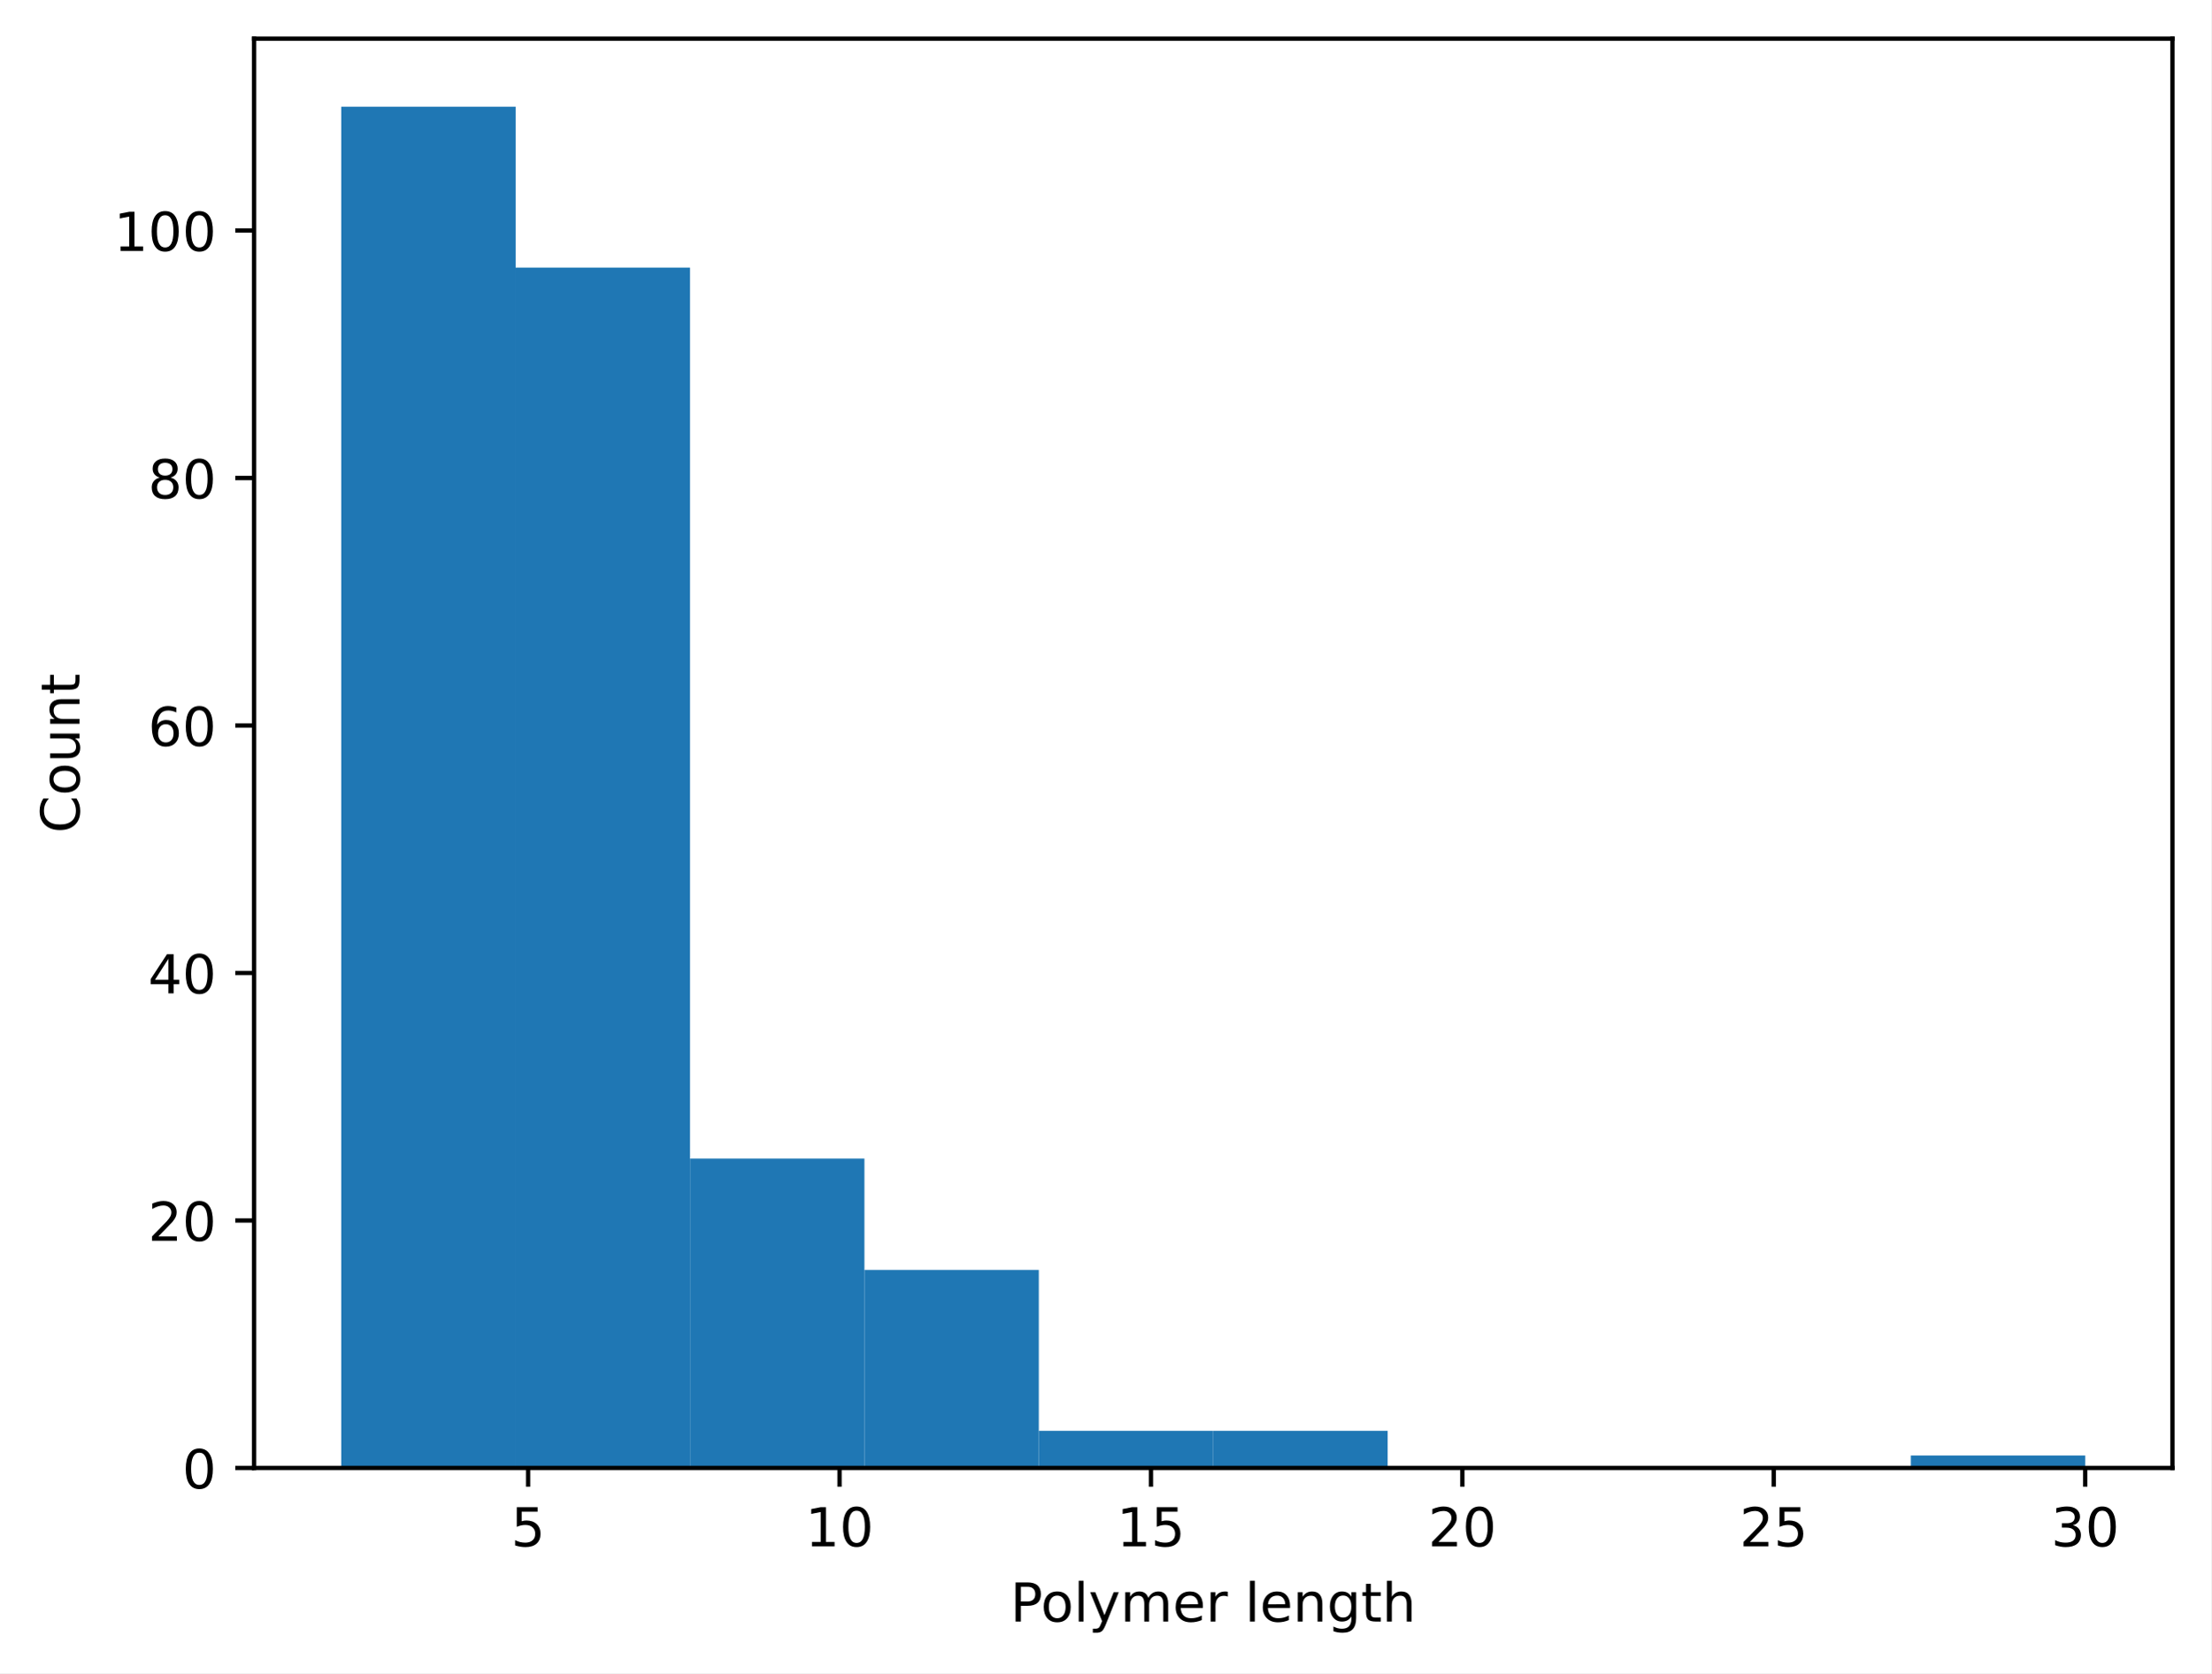
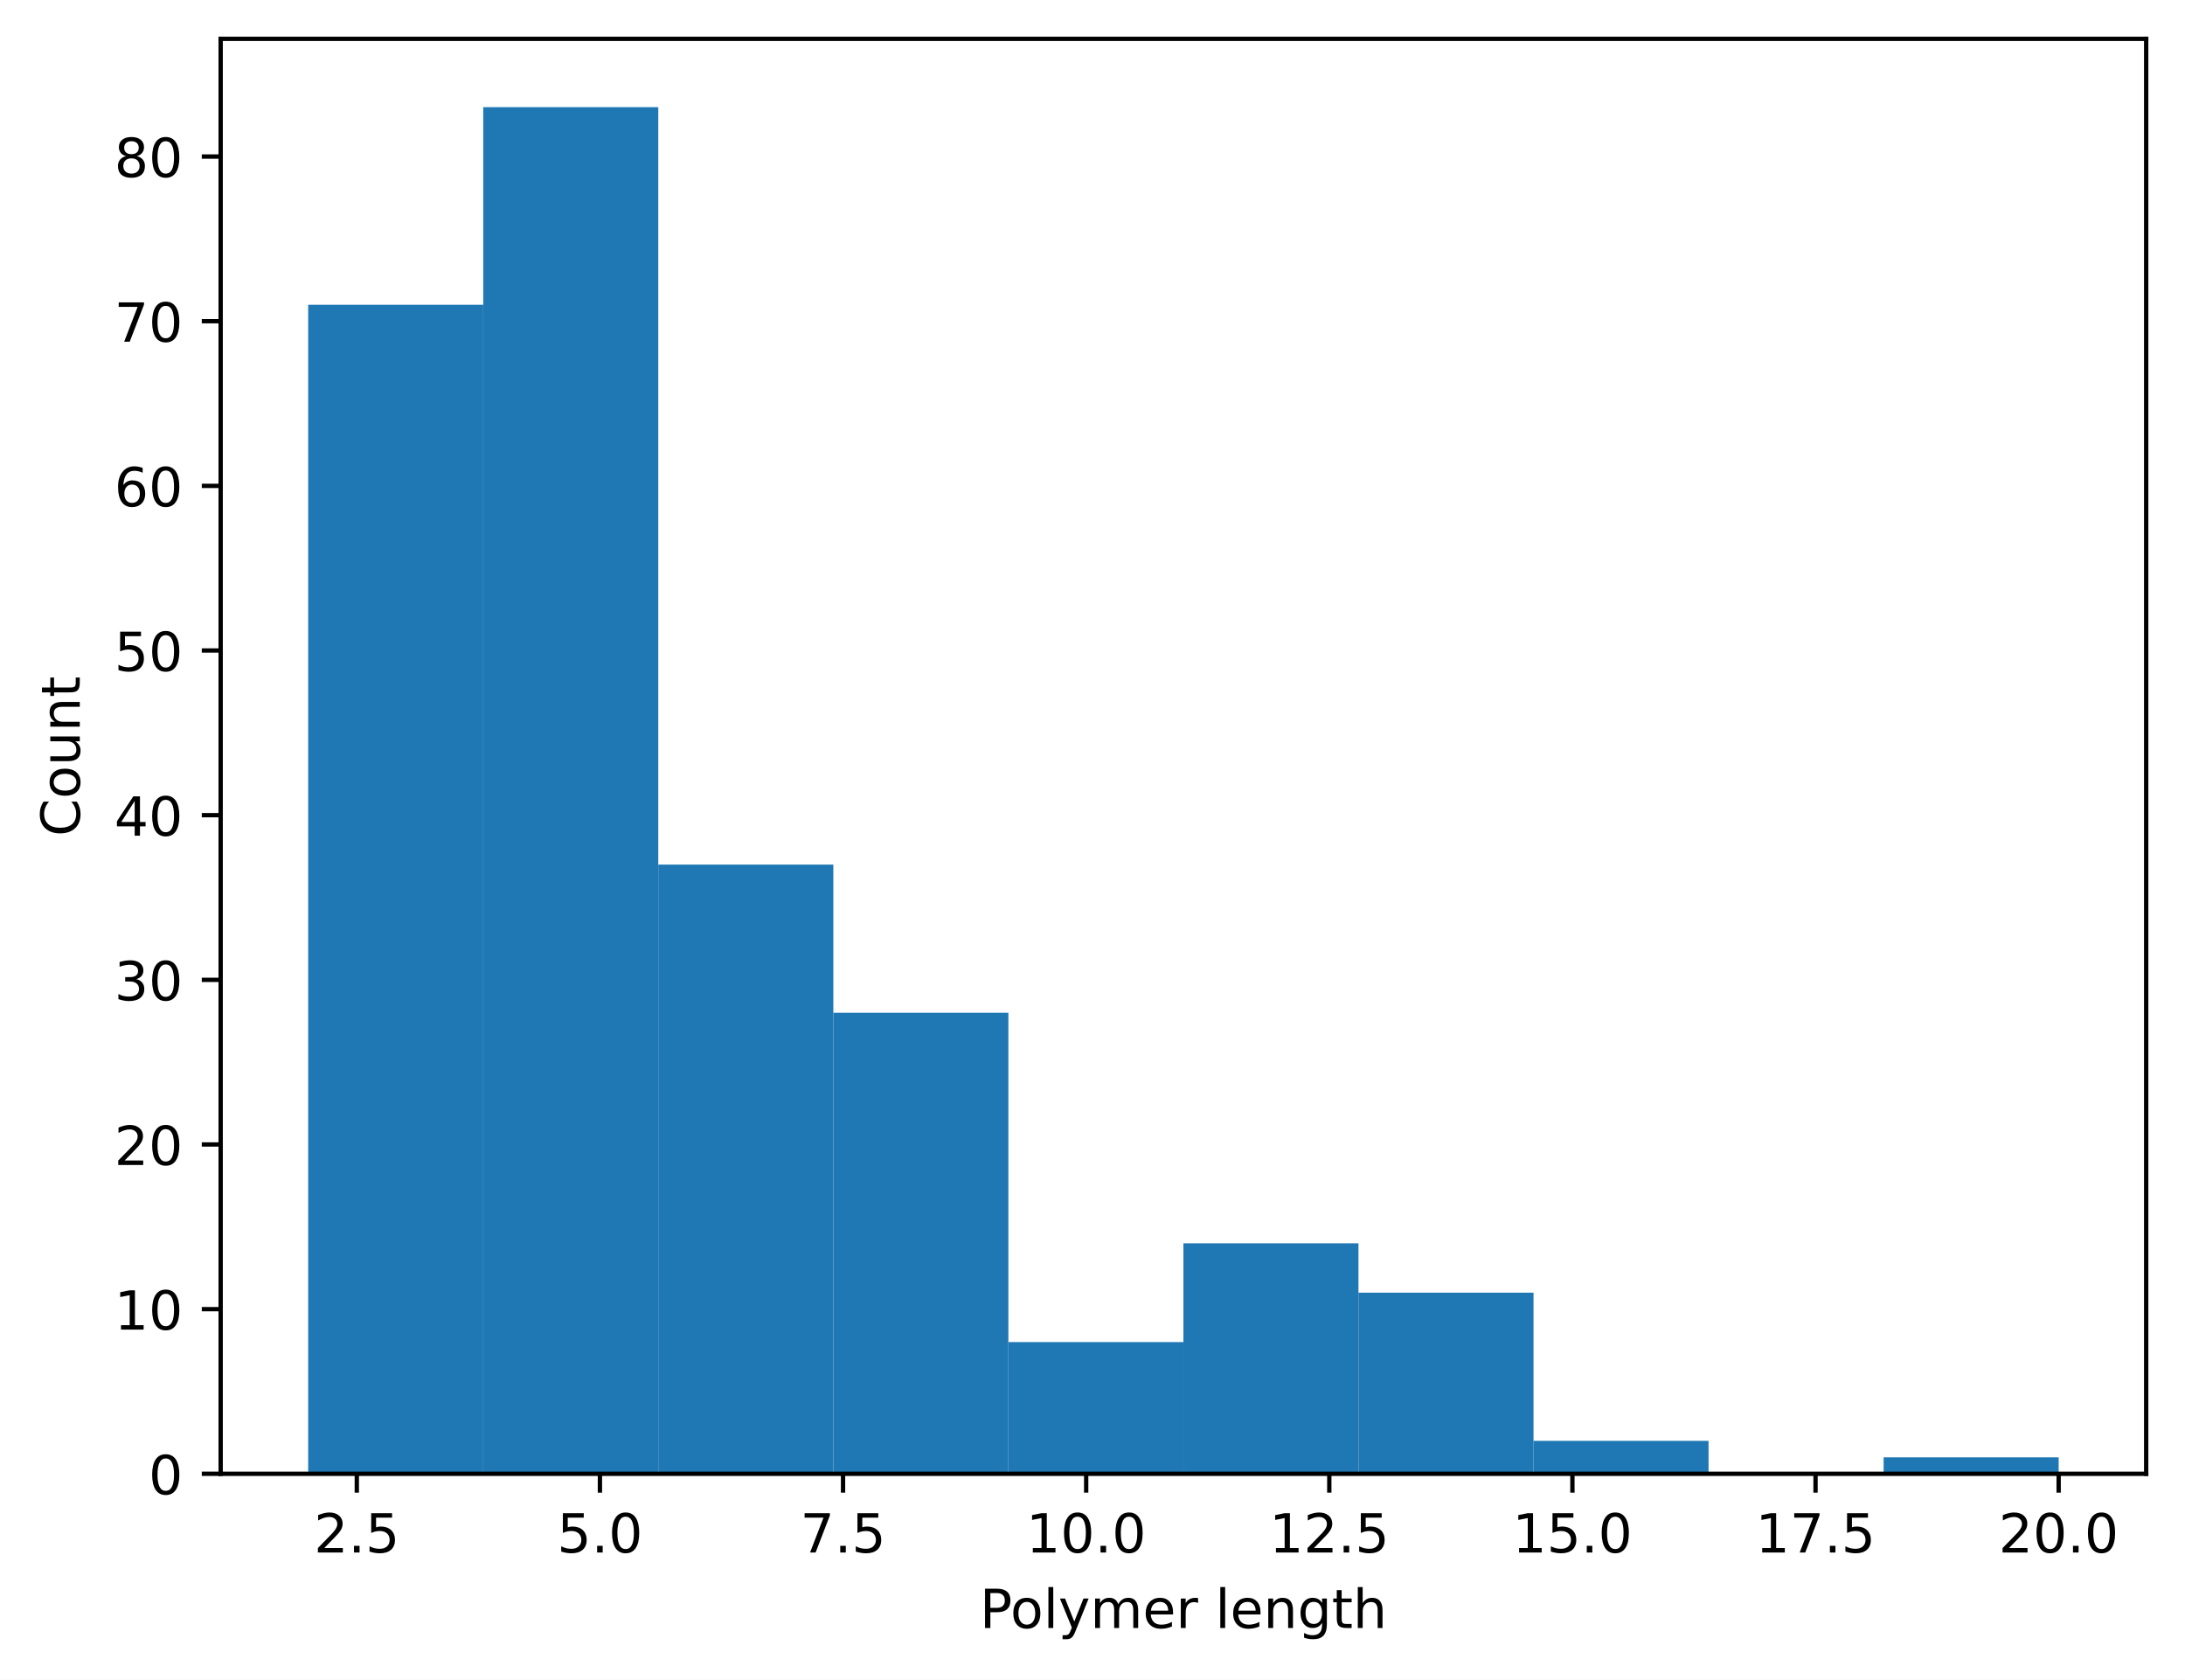
- <svg xmlns="http://www.w3.org/2000/svg" xmlns:xlink="http://www.w3.org/1999/xlink" width="411.608pt" height="311.513pt" viewBox="0 0 411.608 311.513" version="1.1">
+ <svg xmlns="http://www.w3.org/2000/svg" xmlns:xlink="http://www.w3.org/1999/xlink" width="405.245pt" height="311.513pt" viewBox="0 0 405.245 311.513" version="1.1">
  <defs>
    <style type="text/css">*{stroke-linejoin: round; stroke-linecap: butt}</style>
  </defs>
  <g id="figure_1">
    <g id="patch_1">
-       <path d="M 0 311.513  L 411.608 311.513  L 411.608 0  L 0 0  z " style="fill: #ffffff" />
+       <path d="M 0 311.513  L 405.245 311.513  L 405.245 0  L 0 0  z " style="fill: #ffffff" />
    </g>
    <g id="axes_1">
      <g id="patch_2">
-         <path d="M 47.288 273.312  L 404.408 273.312  L 404.408 7.2  L 47.288 7.2  z " style="fill: #ffffff" />
+         <path d="M 40.925 273.312  L 398.045 273.312  L 398.045 7.2  L 40.925 7.2  z " style="fill: #ffffff" />
      </g>
      <g id="patch_3">
-         <path d="M 63.52 273.312  L 95.986 273.312  L 95.986 19.872  L 63.52 19.872  z " clip-path="url(#pb57126f9dd)" style="fill: #1f77b4" />
+         <path d="M 57.158 273.312  L 89.623 273.312  L 89.623 56.514  L 57.158 56.514  z " clip-path="url(#pb48158d7d0)" style="fill: #1f77b4" />
      </g>
      <g id="patch_4">
-         <path d="M 95.986 273.312  L 128.451 273.312  L 128.451 49.824  L 95.986 49.824  z " clip-path="url(#pb57126f9dd)" style="fill: #1f77b4" />
+         <path d="M 89.623 273.312  L 122.089 273.312  L 122.089 19.872  L 89.623 19.872  z " clip-path="url(#pb48158d7d0)" style="fill: #1f77b4" />
      </g>
      <g id="patch_5">
-         <path d="M 128.451 273.312  L 160.917 273.312  L 160.917 215.712  L 128.451 215.712  z " clip-path="url(#pb57126f9dd)" style="fill: #1f77b4" />
+         <path d="M 122.089 273.312  L 154.554 273.312  L 154.554 160.333  L 122.089 160.333  z " clip-path="url(#pb48158d7d0)" style="fill: #1f77b4" />
      </g>
      <g id="patch_6">
-         <path d="M 160.917 273.312  L 193.382 273.312  L 193.382 236.448  L 160.917 236.448  z " clip-path="url(#pb57126f9dd)" style="fill: #1f77b4" />
+         <path d="M 154.554 273.312  L 187.02 273.312  L 187.02 187.814  L 154.554 187.814  z " clip-path="url(#pb48158d7d0)" style="fill: #1f77b4" />
      </g>
      <g id="patch_7">
-         <path d="M 193.382 273.312  L 225.847 273.312  L 225.847 266.4  L 193.382 266.4  z " clip-path="url(#pb57126f9dd)" style="fill: #1f77b4" />
+         <path d="M 187.02 273.312  L 219.485 273.312  L 219.485 248.884  L 187.02 248.884  z " clip-path="url(#pb48158d7d0)" style="fill: #1f77b4" />
      </g>
      <g id="patch_8">
-         <path d="M 225.847 273.312  L 258.313 273.312  L 258.313 266.4  L 225.847 266.4  z " clip-path="url(#pb57126f9dd)" style="fill: #1f77b4" />
+         <path d="M 219.485 273.312  L 251.95 273.312  L 251.95 230.563  L 219.485 230.563  z " clip-path="url(#pb48158d7d0)" style="fill: #1f77b4" />
      </g>
      <g id="patch_9">
-         <path d="M 258.313 273.312  L 290.778 273.312  L 290.778 273.312  L 258.313 273.312  z " clip-path="url(#pb57126f9dd)" style="fill: #1f77b4" />
+         <path d="M 251.95 273.312  L 284.416 273.312  L 284.416 239.724  L 251.95 239.724  z " clip-path="url(#pb48158d7d0)" style="fill: #1f77b4" />
      </g>
      <g id="patch_10">
-         <path d="M 290.778 273.312  L 323.244 273.312  L 323.244 273.312  L 290.778 273.312  z " clip-path="url(#pb57126f9dd)" style="fill: #1f77b4" />
+         <path d="M 284.416 273.312  L 316.881 273.312  L 316.881 267.205  L 284.416 267.205  z " clip-path="url(#pb48158d7d0)" style="fill: #1f77b4" />
      </g>
      <g id="patch_11">
-         <path d="M 323.244 273.312  L 355.709 273.312  L 355.709 273.312  L 323.244 273.312  z " clip-path="url(#pb57126f9dd)" style="fill: #1f77b4" />
+         <path d="M 316.881 273.312  L 349.347 273.312  L 349.347 273.312  L 316.881 273.312  z " clip-path="url(#pb48158d7d0)" style="fill: #1f77b4" />
      </g>
      <g id="patch_12">
-         <path d="M 355.709 273.312  L 388.175 273.312  L 388.175 271.008  L 355.709 271.008  z " clip-path="url(#pb57126f9dd)" style="fill: #1f77b4" />
+         <path d="M 349.347 273.312  L 381.812 273.312  L 381.812 270.259  L 349.347 270.259  z " clip-path="url(#pb48158d7d0)" style="fill: #1f77b4" />
      </g>
      <g id="matplotlib.axis_1">
        <g id="xtick_1">
          <g id="line2d_1">
            <defs>
-               <path id="m54335a6296" d="M 0 0  L 0 3.5  " style="stroke: #000000; stroke-width: 0.8" />
+               <path id="m8797ecd7d1" d="M 0 0  L 0 3.5  " style="stroke: #000000; stroke-width: 0.8" />
            </defs>
            <g>
-               <use xlink:href="#m54335a6296" x="98.305" y="273.312" style="stroke: #000000; stroke-width: 0.8" />
+               <use xlink:href="#m8797ecd7d1" x="66.176" y="273.312" style="stroke: #000000; stroke-width: 0.8" />
            </g>
          </g>
          <g id="text_1">
-             <g transform="translate(95.12339 287.9097) scale(0.1 -0.1)">
-               <defs>
+             <g transform="translate(58.22435 287.9097) scale(0.1 -0.1)">
+               <defs>
+                 <path id="DejaVuSans-15" d="M 1228 531  L 3431 531  L 3431 0  L 469 0  L 469 531  Q 828 903 1448 1529  Q 2069 2156 2228 2338  Q 2531 2678 2651 2914  Q 2772 3150 2772 3378  Q 2772 3750 2511 3984  Q 2250 4219 1831 4219  Q 1534 4219 1204 4116  Q 875 4013 500 3803  L 500 4441  Q 881 4594 1212 4672  Q 1544 4750 1819 4750  Q 2544 4750 2975 4387  Q 3406 4025 3406 3419  Q 3406 3131 3298 2873  Q 3191 2616 2906 2266  Q 2828 2175 2409 1742  Q 1991 1309 1228 531  z " transform="scale(0.015625)" />
+                 <path id="DejaVuSans-11" d="M 684 794  L 1344 794  L 1344 0  L 684 0  L 684 794  z " transform="scale(0.015625)" />
                <path id="DejaVuSans-18" d="M 691 4666  L 3169 4666  L 3169 4134  L 1269 4134  L 1269 2991  Q 1406 3038 1543 3061  Q 1681 3084 1819 3084  Q 2600 3084 3056 2656  Q 3513 2228 3513 1497  Q 3513 744 3044 326  Q 2575 -91 1722 -91  Q 1428 -91 1123 -41  Q 819 9 494 109  L 494 744  Q 775 591 1075 516  Q 1375 441 1709 441  Q 2250 441 2565 725  Q 2881 1009 2881 1497  Q 2881 1984 2565 2268  Q 2250 2553 1709 2553  Q 1456 2553 1204 2497  Q 953 2441 691 2322  L 691 4666  z " transform="scale(0.015625)" />
              </defs>
-               <use xlink:href="#DejaVuSans-18" />
+               <use xlink:href="#DejaVuSans-15" />
+               <use xlink:href="#DejaVuSans-11" transform="translate(63.625 0)" />
+               <use xlink:href="#DejaVuSans-18" transform="translate(95.40625 0)" />
            </g>
          </g>
        </g>
        <g id="xtick_2">
          <g id="line2d_2">
            <g>
-               <use xlink:href="#m54335a6296" x="156.279" y="273.312" style="stroke: #000000; stroke-width: 0.8" />
+               <use xlink:href="#m8797ecd7d1" x="111.267" y="273.312" style="stroke: #000000; stroke-width: 0.8" />
            </g>
          </g>
          <g id="text_2">
-             <g transform="translate(149.9162 287.9097) scale(0.1 -0.1)">
-               <defs>
-                 <path id="DejaVuSans-14" d="M 794 531  L 1825 531  L 1825 4091  L 703 3866  L 703 4441  L 1819 4666  L 2450 4666  L 2450 531  L 3481 531  L 3481 0  L 794 0  L 794 531  z " transform="scale(0.015625)" />
+             <g transform="translate(103.3153 287.9097) scale(0.1 -0.1)">
+               <defs>
                <path id="DejaVuSans-13" d="M 2034 4250  Q 1547 4250 1301 3770  Q 1056 3291 1056 2328  Q 1056 1369 1301 889  Q 1547 409 2034 409  Q 2525 409 2770 889  Q 3016 1369 3016 2328  Q 3016 3291 2770 3770  Q 2525 4250 2034 4250  z M 2034 4750  Q 2819 4750 3233 4129  Q 3647 3509 3647 2328  Q 3647 1150 3233 529  Q 2819 -91 2034 -91  Q 1250 -91 836 529  Q 422 1150 422 2328  Q 422 3509 836 4129  Q 1250 4750 2034 4750  z " transform="scale(0.015625)" />
              </defs>
-               <use xlink:href="#DejaVuSans-14" />
-               <use xlink:href="#DejaVuSans-13" transform="translate(63.625 0)" />
+               <use xlink:href="#DejaVuSans-18" />
+               <use xlink:href="#DejaVuSans-11" transform="translate(63.625 0)" />
+               <use xlink:href="#DejaVuSans-13" transform="translate(95.40625 0)" />
            </g>
          </g>
        </g>
        <g id="xtick_3">
          <g id="line2d_3">
            <g>
-               <use xlink:href="#m54335a6296" x="214.253" y="273.312" style="stroke: #000000; stroke-width: 0.8" />
+               <use xlink:href="#m8797ecd7d1" x="156.358" y="273.312" style="stroke: #000000; stroke-width: 0.8" />
            </g>
          </g>
          <g id="text_3">
-             <g transform="translate(207.8902 287.9097) scale(0.1 -0.1)">
-               <use xlink:href="#DejaVuSans-14" />
-               <use xlink:href="#DejaVuSans-18" transform="translate(63.625 0)" />
+             <g transform="translate(148.4062 287.9097) scale(0.1 -0.1)">
+               <defs>
+                 <path id="DejaVuSans-1a" d="M 525 4666  L 3525 4666  L 3525 4397  L 1831 0  L 1172 0  L 2766 4134  L 525 4134  L 525 4666  z " transform="scale(0.015625)" />
+               </defs>
+               <use xlink:href="#DejaVuSans-1a" />
+               <use xlink:href="#DejaVuSans-11" transform="translate(63.625 0)" />
+               <use xlink:href="#DejaVuSans-18" transform="translate(95.40625 0)" />
            </g>
          </g>
        </g>
        <g id="xtick_4">
          <g id="line2d_4">
            <g>
-               <use xlink:href="#m54335a6296" x="272.227" y="273.312" style="stroke: #000000; stroke-width: 0.8" />
+               <use xlink:href="#m8797ecd7d1" x="201.449" y="273.312" style="stroke: #000000; stroke-width: 0.8" />
            </g>
          </g>
          <g id="text_4">
-             <g transform="translate(265.8642 287.9097) scale(0.1 -0.1)">
-               <defs>
-                 <path id="DejaVuSans-15" d="M 1228 531  L 3431 531  L 3431 0  L 469 0  L 469 531  Q 828 903 1448 1529  Q 2069 2156 2228 2338  Q 2531 2678 2651 2914  Q 2772 3150 2772 3378  Q 2772 3750 2511 3984  Q 2250 4219 1831 4219  Q 1534 4219 1204 4116  Q 875 4013 500 3803  L 500 4441  Q 881 4594 1212 4672  Q 1544 4750 1819 4750  Q 2544 4750 2975 4387  Q 3406 4025 3406 3419  Q 3406 3131 3298 2873  Q 3191 2616 2906 2266  Q 2828 2175 2409 1742  Q 1991 1309 1228 531  z " transform="scale(0.015625)" />
-               </defs>
-               <use xlink:href="#DejaVuSans-15" />
-               <use xlink:href="#DejaVuSans-13" transform="translate(63.625 0)" />
+             <g transform="translate(190.3158 287.9097) scale(0.1 -0.1)">
+               <defs>
+                 <path id="DejaVuSans-14" d="M 794 531  L 1825 531  L 1825 4091  L 703 3866  L 703 4441  L 1819 4666  L 2450 4666  L 2450 531  L 3481 531  L 3481 0  L 794 0  L 794 531  z " transform="scale(0.015625)" />
+               </defs>
+               <use xlink:href="#DejaVuSans-14" />
+               <use xlink:href="#DejaVuSans-13" transform="translate(63.625 0)" />
+               <use xlink:href="#DejaVuSans-11" transform="translate(127.25 0)" />
+               <use xlink:href="#DejaVuSans-13" transform="translate(159.0312 0)" />
            </g>
          </g>
        </g>
        <g id="xtick_5">
          <g id="line2d_5">
            <g>
-               <use xlink:href="#m54335a6296" x="330.201" y="273.312" style="stroke: #000000; stroke-width: 0.8" />
+               <use xlink:href="#m8797ecd7d1" x="246.54" y="273.312" style="stroke: #000000; stroke-width: 0.8" />
            </g>
          </g>
          <g id="text_5">
-             <g transform="translate(323.8382 287.9097) scale(0.1 -0.1)">
-               <use xlink:href="#DejaVuSans-15" />
-               <use xlink:href="#DejaVuSans-18" transform="translate(63.625 0)" />
+             <g transform="translate(235.4067 287.9097) scale(0.1 -0.1)">
+               <use xlink:href="#DejaVuSans-14" />
+               <use xlink:href="#DejaVuSans-15" transform="translate(63.625 0)" />
+               <use xlink:href="#DejaVuSans-11" transform="translate(127.25 0)" />
+               <use xlink:href="#DejaVuSans-18" transform="translate(159.0312 0)" />
            </g>
          </g>
        </g>
        <g id="xtick_6">
          <g id="line2d_6">
            <g>
-               <use xlink:href="#m54335a6296" x="388.175" y="273.312" style="stroke: #000000; stroke-width: 0.8" />
+               <use xlink:href="#m8797ecd7d1" x="291.63" y="273.312" style="stroke: #000000; stroke-width: 0.8" />
            </g>
          </g>
          <g id="text_6">
-             <g transform="translate(381.8123 287.9097) scale(0.1 -0.1)">
-               <defs>
-                 <path id="DejaVuSans-16" d="M 2597 2516  Q 3050 2419 3304 2112  Q 3559 1806 3559 1356  Q 3559 666 3084 287  Q 2609 -91 1734 -91  Q 1441 -91 1130 -33  Q 819 25 488 141  L 488 750  Q 750 597 1062 519  Q 1375 441 1716 441  Q 2309 441 2620 675  Q 2931 909 2931 1356  Q 2931 1769 2642 2001  Q 2353 2234 1838 2234  L 1294 2234  L 1294 2753  L 1863 2753  Q 2328 2753 2575 2939  Q 2822 3125 2822 3475  Q 2822 3834 2567 4026  Q 2313 4219 1838 4219  Q 1578 4219 1281 4162  Q 984 4106 628 3988  L 628 4550  Q 988 4650 1302 4700  Q 1616 4750 1894 4750  Q 2613 4750 3031 4423  Q 3450 4097 3450 3541  Q 3450 3153 3228 2886  Q 3006 2619 2597 2516  z " transform="scale(0.015625)" />
-               </defs>
-               <use xlink:href="#DejaVuSans-16" />
-               <use xlink:href="#DejaVuSans-13" transform="translate(63.625 0)" />
-             </g>
-           </g>
-         </g>
-         <g id="text_7">
-           <g transform="translate(188.0741 301.9104) scale(0.1 -0.1)">
+             <g transform="translate(280.4976 287.9097) scale(0.1 -0.1)">
+               <use xlink:href="#DejaVuSans-14" />
+               <use xlink:href="#DejaVuSans-18" transform="translate(63.625 0)" />
+               <use xlink:href="#DejaVuSans-11" transform="translate(127.25 0)" />
+               <use xlink:href="#DejaVuSans-13" transform="translate(159.0312 0)" />
+             </g>
+           </g>
+         </g>
+         <g id="xtick_7">
+           <g id="line2d_7">
+             <g>
+               <use xlink:href="#m8797ecd7d1" x="336.721" y="273.312" style="stroke: #000000; stroke-width: 0.8" />
+             </g>
+           </g>
+           <g id="text_7">
+             <g transform="translate(325.5886 287.9097) scale(0.1 -0.1)">
+               <use xlink:href="#DejaVuSans-14" />
+               <use xlink:href="#DejaVuSans-1a" transform="translate(63.625 0)" />
+               <use xlink:href="#DejaVuSans-11" transform="translate(127.25 0)" />
+               <use xlink:href="#DejaVuSans-18" transform="translate(159.0312 0)" />
+             </g>
+           </g>
+         </g>
+         <g id="xtick_8">
+           <g id="line2d_8">
+             <g>
+               <use xlink:href="#m8797ecd7d1" x="381.812" y="273.312" style="stroke: #000000; stroke-width: 0.8" />
+             </g>
+           </g>
+           <g id="text_8">
+             <g transform="translate(370.6795 287.9097) scale(0.1 -0.1)">
+               <use xlink:href="#DejaVuSans-15" />
+               <use xlink:href="#DejaVuSans-13" transform="translate(63.625 0)" />
+               <use xlink:href="#DejaVuSans-11" transform="translate(127.25 0)" />
+               <use xlink:href="#DejaVuSans-13" transform="translate(159.0312 0)" />
+             </g>
+           </g>
+         </g>
+         <g id="text_9">
+           <g transform="translate(181.7116 301.9104) scale(0.1 -0.1)">
            <defs>
              <path id="DejaVuSans-33" d="M 1259 4147  L 1259 2394  L 2053 2394  Q 2494 2394 2734 2622  Q 2975 2850 2975 3272  Q 2975 3691 2734 3919  Q 2494 4147 2053 4147  L 1259 4147  z M 628 4666  L 2053 4666  Q 2838 4666 3239 4311  Q 3641 3956 3641 3272  Q 3641 2581 3239 2228  Q 2838 1875 2053 1875  L 1259 1875  L 1259 0  L 628 0  L 628 4666  z " transform="scale(0.015625)" />
              <path id="DejaVuSans-52" d="M 1959 3097  Q 1497 3097 1228 2736  Q 959 2375 959 1747  Q 959 1119 1226 758  Q 1494 397 1959 397  Q 2419 397 2687 759  Q 2956 1122 2956 1747  Q 2956 2369 2687 2733  Q 2419 3097 1959 3097  z M 1959 3584  Q 2709 3584 3137 3096  Q 3566 2609 3566 1747  Q 3566 888 3137 398  Q 2709 -91 1959 -91  Q 1206 -91 779 398  Q 353 888 353 1747  Q 353 2609 779 3096  Q 1206 3584 1959 3584  z " transform="scale(0.015625)" />
              <path id="DejaVuSans-4f" d="M 603 4863  L 1178 4863  L 1178 0  L 603 0  L 603 4863  z " transform="scale(0.015625)" />
              <path id="DejaVuSans-5c" d="M 2059 -325  Q 1816 -950 1584 -1140  Q 1353 -1331 966 -1331  L 506 -1331  L 506 -850  L 844 -850  Q 1081 -850 1212 -737  Q 1344 -625 1503 -206  L 1606 56  L 191 3500  L 800 3500  L 1894 763  L 2988 3500  L 3597 3500  L 2059 -325  z " transform="scale(0.015625)" />
              <path id="DejaVuSans-50" d="M 3328 2828  Q 3544 3216 3844 3400  Q 4144 3584 4550 3584  Q 5097 3584 5394 3201  Q 5691 2819 5691 2113  L 5691 0  L 5113 0  L 5113 2094  Q 5113 2597 4934 2840  Q 4756 3084 4391 3084  Q 3944 3084 3684 2787  Q 3425 2491 3425 1978  L 3425 0  L 2847 0  L 2847 2094  Q 2847 2600 2669 2842  Q 2491 3084 2119 3084  Q 1678 3084 1418 2786  Q 1159 2488 1159 1978  L 1159 0  L 581 0  L 581 3500  L 1159 3500  L 1159 2956  Q 1356 3278 1631 3431  Q 1906 3584 2284 3584  Q 2666 3584 2933 3390  Q 3200 3197 3328 2828  z " transform="scale(0.015625)" />
              <path id="DejaVuSans-48" d="M 3597 1894  L 3597 1613  L 953 1613  Q 991 1019 1311 708  Q 1631 397 2203 397  Q 2534 397 2845 478  Q 3156 559 3463 722  L 3463 178  Q 3153 47 2828 -22  Q 2503 -91 2169 -91  Q 1331 -91 842 396  Q 353 884 353 1716  Q 353 2575 817 3079  Q 1281 3584 2069 3584  Q 2775 3584 3186 3129  Q 3597 2675 3597 1894  z M 3022 2063  Q 3016 2534 2758 2815  Q 2500 3097 2075 3097  Q 1594 3097 1305 2825  Q 1016 2553 972 2059  L 3022 2063  z " transform="scale(0.015625)" />
              <path id="DejaVuSans-55" d="M 2631 2963  Q 2534 3019 2420 3045  Q 2306 3072 2169 3072  Q 1681 3072 1420 2755  Q 1159 2438 1159 1844  L 1159 0  L 581 0  L 581 3500  L 1159 3500  L 1159 2956  Q 1341 3275 1631 3429  Q 1922 3584 2338 3584  Q 2397 3584 2469 3576  Q 2541 3569 2628 3553  L 2631 2963  z " transform="scale(0.015625)" />
              <path id="DejaVuSans-3" transform="scale(0.015625)" />
              <path id="DejaVuSans-51" d="M 3513 2113  L 3513 0  L 2938 0  L 2938 2094  Q 2938 2591 2744 2837  Q 2550 3084 2163 3084  Q 1697 3084 1428 2787  Q 1159 2491 1159 1978  L 1159 0  L 581 0  L 581 3500  L 1159 3500  L 1159 2956  Q 1366 3272 1645 3428  Q 1925 3584 2291 3584  Q 2894 3584 3203 3211  Q 3513 2838 3513 2113  z " transform="scale(0.015625)" />
              <path id="DejaVuSans-4a" d="M 2906 1791  Q 2906 2416 2648 2759  Q 2391 3103 1925 3103  Q 1463 3103 1205 2759  Q 947 2416 947 1791  Q 947 1169 1205 825  Q 1463 481 1925 481  Q 2391 481 2648 825  Q 2906 1169 2906 1791  z M 3481 434  Q 3481 -459 3084 -895  Q 2688 -1331 1869 -1331  Q 1566 -1331 1297 -1286  Q 1028 -1241 775 -1147  L 775 -588  Q 1028 -725 1275 -790  Q 1522 -856 1778 -856  Q 2344 -856 2625 -561  Q 2906 -266 2906 331  L 2906 616  Q 2728 306 2450 153  Q 2172 0 1784 0  Q 1141 0 747 490  Q 353 981 353 1791  Q 353 2603 747 3093  Q 1141 3584 1784 3584  Q 2172 3584 2450 3431  Q 2728 3278 2906 2969  L 2906 3500  L 3481 3500  L 3481 434  z " transform="scale(0.015625)" />
              <path id="DejaVuSans-57" d="M 1172 4494  L 1172 3500  L 2356 3500  L 2356 3053  L 1172 3053  L 1172 1153  Q 1172 725 1289 603  Q 1406 481 1766 481  L 2356 481  L 2356 0  L 1766 0  Q 1100 0 847 248  Q 594 497 594 1153  L 594 3053  L 172 3053  L 172 3500  L 594 3500  L 594 4494  L 1172 4494  z " transform="scale(0.015625)" />
              <path id="DejaVuSans-4b" d="M 3513 2113  L 3513 0  L 2938 0  L 2938 2094  Q 2938 2591 2744 2837  Q 2550 3084 2163 3084  Q 1697 3084 1428 2787  Q 1159 2491 1159 1978  L 1159 0  L 581 0  L 581 4863  L 1159 4863  L 1159 2956  Q 1366 3272 1645 3428  Q 1925 3584 2291 3584  Q 2894 3584 3203 3211  Q 3513 2838 3513 2113  z " transform="scale(0.015625)" />
            </defs>
            <use xlink:href="#DejaVuSans-33" />
            <use xlink:href="#DejaVuSans-52" transform="translate(56.73438 0)" />
            <use xlink:href="#DejaVuSans-4f" transform="translate(117.9219 0)" />
            <use xlink:href="#DejaVuSans-5c" transform="translate(145.7031 0)" />
            <use xlink:href="#DejaVuSans-50" transform="translate(204.8906 0)" />
            <use xlink:href="#DejaVuSans-48" transform="translate(302.2969 0)" />
            <use xlink:href="#DejaVuSans-55" transform="translate(363.8281 0)" />
            <use xlink:href="#DejaVuSans-3" transform="translate(404.9375 0)" />
            <use xlink:href="#DejaVuSans-4f" transform="translate(436.7188 0)" />
            <use xlink:href="#DejaVuSans-48" transform="translate(464.5 0)" />
            <use xlink:href="#DejaVuSans-51" transform="translate(526.0312 0)" />
            <use xlink:href="#DejaVuSans-4a" transform="translate(589.4062 0)" />
            <use xlink:href="#DejaVuSans-57" transform="translate(652.8906 0)" />
            <use xlink:href="#DejaVuSans-4b" transform="translate(692.0938 0)" />
          </g>
        </g>
      </g>
      <g id="matplotlib.axis_2">
        <g id="ytick_1">
-           <g id="line2d_7">
+           <g id="line2d_9">
            <defs>
-               <path id="m84a5abd231" d="M 0 0  L -3.5 0  " style="stroke: #000000; stroke-width: 0.8" />
+               <path id="m9fcff14d3a" d="M 0 0  L -3.5 0  " style="stroke: #000000; stroke-width: 0.8" />
            </defs>
            <g>
-               <use xlink:href="#m84a5abd231" x="47.288" y="273.312" style="stroke: #000000; stroke-width: 0.8" />
-             </g>
-           </g>
-           <g id="text_8">
-             <g transform="translate(33.925 277.1108) scale(0.1 -0.1)">
+               <use xlink:href="#m9fcff14d3a" x="40.925" y="273.312" style="stroke: #000000; stroke-width: 0.8" />
+             </g>
+           </g>
+           <g id="text_10">
+             <g transform="translate(27.5625 277.1108) scale(0.1 -0.1)">
              <use xlink:href="#DejaVuSans-13" />
            </g>
          </g>
        </g>
        <g id="ytick_2">
-           <g id="line2d_8">
-             <g>
-               <use xlink:href="#m84a5abd231" x="47.288" y="227.232" style="stroke: #000000; stroke-width: 0.8" />
-             </g>
-           </g>
-           <g id="text_9">
-             <g transform="translate(27.5625 231.0308) scale(0.1 -0.1)">
+           <g id="line2d_10">
+             <g>
+               <use xlink:href="#m9fcff14d3a" x="40.925" y="242.777" style="stroke: #000000; stroke-width: 0.8" />
+             </g>
+           </g>
+           <g id="text_11">
+             <g transform="translate(21.2 246.5759) scale(0.1 -0.1)">
+               <use xlink:href="#DejaVuSans-14" />
+               <use xlink:href="#DejaVuSans-13" transform="translate(63.625 0)" />
+             </g>
+           </g>
+         </g>
+         <g id="ytick_3">
+           <g id="line2d_11">
+             <g>
+               <use xlink:href="#m9fcff14d3a" x="40.925" y="212.242" style="stroke: #000000; stroke-width: 0.8" />
+             </g>
+           </g>
+           <g id="text_12">
+             <g transform="translate(21.2 216.0409) scale(0.1 -0.1)">
              <use xlink:href="#DejaVuSans-15" />
              <use xlink:href="#DejaVuSans-13" transform="translate(63.625 0)" />
            </g>
          </g>
        </g>
-         <g id="ytick_3">
-           <g id="line2d_9">
-             <g>
-               <use xlink:href="#m84a5abd231" x="47.288" y="181.152" style="stroke: #000000; stroke-width: 0.8" />
-             </g>
-           </g>
-           <g id="text_10">
-             <g transform="translate(27.5625 184.9508) scale(0.1 -0.1)">
+         <g id="ytick_4">
+           <g id="line2d_12">
+             <g>
+               <use xlink:href="#m9fcff14d3a" x="40.925" y="181.707" style="stroke: #000000; stroke-width: 0.8" />
+             </g>
+           </g>
+           <g id="text_13">
+             <g transform="translate(21.2 185.506) scale(0.1 -0.1)">
+               <defs>
+                 <path id="DejaVuSans-16" d="M 2597 2516  Q 3050 2419 3304 2112  Q 3559 1806 3559 1356  Q 3559 666 3084 287  Q 2609 -91 1734 -91  Q 1441 -91 1130 -33  Q 819 25 488 141  L 488 750  Q 750 597 1062 519  Q 1375 441 1716 441  Q 2309 441 2620 675  Q 2931 909 2931 1356  Q 2931 1769 2642 2001  Q 2353 2234 1838 2234  L 1294 2234  L 1294 2753  L 1863 2753  Q 2328 2753 2575 2939  Q 2822 3125 2822 3475  Q 2822 3834 2567 4026  Q 2313 4219 1838 4219  Q 1578 4219 1281 4162  Q 984 4106 628 3988  L 628 4550  Q 988 4650 1302 4700  Q 1616 4750 1894 4750  Q 2613 4750 3031 4423  Q 3450 4097 3450 3541  Q 3450 3153 3228 2886  Q 3006 2619 2597 2516  z " transform="scale(0.015625)" />
+               </defs>
+               <use xlink:href="#DejaVuSans-16" />
+               <use xlink:href="#DejaVuSans-13" transform="translate(63.625 0)" />
+             </g>
+           </g>
+         </g>
+         <g id="ytick_5">
+           <g id="line2d_13">
+             <g>
+               <use xlink:href="#m9fcff14d3a" x="40.925" y="151.172" style="stroke: #000000; stroke-width: 0.8" />
+             </g>
+           </g>
+           <g id="text_14">
+             <g transform="translate(21.2 154.9711) scale(0.1 -0.1)">
              <defs>
                <path id="DejaVuSans-17" d="M 2419 4116  L 825 1625  L 2419 1625  L 2419 4116  z M 2253 4666  L 3047 4666  L 3047 1625  L 3713 1625  L 3713 1100  L 3047 1100  L 3047 0  L 2419 0  L 2419 1100  L 313 1100  L 313 1709  L 2253 4666  z " transform="scale(0.015625)" />
              </defs>
              <use xlink:href="#DejaVuSans-17" />
              <use xlink:href="#DejaVuSans-13" transform="translate(63.625 0)" />
            </g>
          </g>
        </g>
-         <g id="ytick_4">
-           <g id="line2d_10">
-             <g>
-               <use xlink:href="#m84a5abd231" x="47.288" y="135.072" style="stroke: #000000; stroke-width: 0.8" />
-             </g>
-           </g>
-           <g id="text_11">
-             <g transform="translate(27.5625 138.8708) scale(0.1 -0.1)">
+         <g id="ytick_6">
+           <g id="line2d_14">
+             <g>
+               <use xlink:href="#m9fcff14d3a" x="40.925" y="120.637" style="stroke: #000000; stroke-width: 0.8" />
+             </g>
+           </g>
+           <g id="text_15">
+             <g transform="translate(21.2 124.4361) scale(0.1 -0.1)">
+               <use xlink:href="#DejaVuSans-18" />
+               <use xlink:href="#DejaVuSans-13" transform="translate(63.625 0)" />
+             </g>
+           </g>
+         </g>
+         <g id="ytick_7">
+           <g id="line2d_15">
+             <g>
+               <use xlink:href="#m9fcff14d3a" x="40.925" y="90.102" style="stroke: #000000; stroke-width: 0.8" />
+             </g>
+           </g>
+           <g id="text_16">
+             <g transform="translate(21.2 93.90119) scale(0.1 -0.1)">
              <defs>
                <path id="DejaVuSans-19" d="M 2113 2584  Q 1688 2584 1439 2293  Q 1191 2003 1191 1497  Q 1191 994 1439 701  Q 1688 409 2113 409  Q 2538 409 2786 701  Q 3034 994 3034 1497  Q 3034 2003 2786 2293  Q 2538 2584 2113 2584  z M 3366 4563  L 3366 3988  Q 3128 4100 2886 4159  Q 2644 4219 2406 4219  Q 1781 4219 1451 3797  Q 1122 3375 1075 2522  Q 1259 2794 1537 2939  Q 1816 3084 2150 3084  Q 2853 3084 3261 2657  Q 3669 2231 3669 1497  Q 3669 778 3244 343  Q 2819 -91 2113 -91  Q 1303 -91 875 529  Q 447 1150 447 2328  Q 447 3434 972 4092  Q 1497 4750 2381 4750  Q 2619 4750 2861 4703  Q 3103 4656 3366 4563  z " transform="scale(0.015625)" />
              </defs>
              <use xlink:href="#DejaVuSans-19" />
              <use xlink:href="#DejaVuSans-13" transform="translate(63.625 0)" />
            </g>
          </g>
        </g>
-         <g id="ytick_5">
-           <g id="line2d_11">
-             <g>
-               <use xlink:href="#m84a5abd231" x="47.288" y="88.992" style="stroke: #000000; stroke-width: 0.8" />
-             </g>
-           </g>
-           <g id="text_12">
-             <g transform="translate(27.5625 92.79083) scale(0.1 -0.1)">
+         <g id="ytick_8">
+           <g id="line2d_16">
+             <g>
+               <use xlink:href="#m9fcff14d3a" x="40.925" y="59.567" style="stroke: #000000; stroke-width: 0.8" />
+             </g>
+           </g>
+           <g id="text_17">
+             <g transform="translate(21.2 63.36625) scale(0.1 -0.1)">
+               <use xlink:href="#DejaVuSans-1a" />
+               <use xlink:href="#DejaVuSans-13" transform="translate(63.625 0)" />
+             </g>
+           </g>
+         </g>
+         <g id="ytick_9">
+           <g id="line2d_17">
+             <g>
+               <use xlink:href="#m9fcff14d3a" x="40.925" y="29.032" style="stroke: #000000; stroke-width: 0.8" />
+             </g>
+           </g>
+           <g id="text_18">
+             <g transform="translate(21.2 32.83131) scale(0.1 -0.1)">
              <defs>
                <path id="DejaVuSans-1b" d="M 2034 2216  Q 1584 2216 1326 1975  Q 1069 1734 1069 1313  Q 1069 891 1326 650  Q 1584 409 2034 409  Q 2484 409 2743 651  Q 3003 894 3003 1313  Q 3003 1734 2745 1975  Q 2488 2216 2034 2216  z M 1403 2484  Q 997 2584 770 2862  Q 544 3141 544 3541  Q 544 4100 942 4425  Q 1341 4750 2034 4750  Q 2731 4750 3128 4425  Q 3525 4100 3525 3541  Q 3525 3141 3298 2862  Q 3072 2584 2669 2484  Q 3125 2378 3379 2068  Q 3634 1759 3634 1313  Q 3634 634 3220 271  Q 2806 -91 2034 -91  Q 1263 -91 848 271  Q 434 634 434 1313  Q 434 1759 690 2068  Q 947 2378 1403 2484  z M 1172 3481  Q 1172 3119 1398 2916  Q 1625 2713 2034 2713  Q 2441 2713 2670 2916  Q 2900 3119 2900 3481  Q 2900 3844 2670 4047  Q 2441 4250 2034 4250  Q 1625 4250 1398 4047  Q 1172 3844 1172 3481  z " transform="scale(0.015625)" />
              </defs>
              <use xlink:href="#DejaVuSans-1b" />
              <use xlink:href="#DejaVuSans-13" transform="translate(63.625 0)" />
            </g>
          </g>
        </g>
-         <g id="ytick_6">
-           <g id="line2d_12">
-             <g>
-               <use xlink:href="#m84a5abd231" x="47.288" y="42.912" style="stroke: #000000; stroke-width: 0.8" />
-             </g>
-           </g>
-           <g id="text_13">
-             <g transform="translate(21.2 46.71083) scale(0.1 -0.1)">
-               <use xlink:href="#DejaVuSans-14" />
-               <use xlink:href="#DejaVuSans-13" transform="translate(63.625 0)" />
-               <use xlink:href="#DejaVuSans-13" transform="translate(127.25 0)" />
-             </g>
-           </g>
-         </g>
-         <g id="text_14">
+         <g id="text_19">
          <g transform="translate(14.79766 155.1044) rotate(-90) scale(0.1 -0.1)">
            <defs>
              <path id="DejaVuSans-26" d="M 4122 4306  L 4122 3641  Q 3803 3938 3442 4084  Q 3081 4231 2675 4231  Q 1875 4231 1450 3742  Q 1025 3253 1025 2328  Q 1025 1406 1450 917  Q 1875 428 2675 428  Q 3081 428 3442 575  Q 3803 722 4122 1019  L 4122 359  Q 3791 134 3420 21  Q 3050 -91 2638 -91  Q 1578 -91 968 557  Q 359 1206 359 2328  Q 359 3453 968 4101  Q 1578 4750 2638 4750  Q 3056 4750 3426 4639  Q 3797 4528 4122 4306  z " transform="scale(0.015625)" />
              <path id="DejaVuSans-58" d="M 544 1381  L 544 3500  L 1119 3500  L 1119 1403  Q 1119 906 1312 657  Q 1506 409 1894 409  Q 2359 409 2629 706  Q 2900 1003 2900 1516  L 2900 3500  L 3475 3500  L 3475 0  L 2900 0  L 2900 538  Q 2691 219 2414 64  Q 2138 -91 1772 -91  Q 1169 -91 856 284  Q 544 659 544 1381  z M 1991 3584  L 1991 3584  z " transform="scale(0.015625)" />
            </defs>
            <use xlink:href="#DejaVuSans-26" />
            <use xlink:href="#DejaVuSans-52" transform="translate(69.82812 0)" />
            <use xlink:href="#DejaVuSans-58" transform="translate(131.0156 0)" />
            <use xlink:href="#DejaVuSans-51" transform="translate(194.3906 0)" />
            <use xlink:href="#DejaVuSans-57" transform="translate(257.7656 0)" />
          </g>
        </g>
      </g>
      <g id="patch_13">
-         <path d="M 47.288 273.312  L 47.288 7.2  " style="fill: none; stroke: #000000; stroke-width: 0.8; stroke-linejoin: miter; stroke-linecap: square" />
+         <path d="M 40.925 273.312  L 40.925 7.2  " style="fill: none; stroke: #000000; stroke-width: 0.8; stroke-linejoin: miter; stroke-linecap: square" />
      </g>
      <g id="patch_14">
-         <path d="M 404.408 273.312  L 404.408 7.2  " style="fill: none; stroke: #000000; stroke-width: 0.8; stroke-linejoin: miter; stroke-linecap: square" />
+         <path d="M 398.045 273.312  L 398.045 7.2  " style="fill: none; stroke: #000000; stroke-width: 0.8; stroke-linejoin: miter; stroke-linecap: square" />
      </g>
      <g id="patch_15">
-         <path d="M 47.288 273.312  L 404.408 273.312  " style="fill: none; stroke: #000000; stroke-width: 0.8; stroke-linejoin: miter; stroke-linecap: square" />
+         <path d="M 40.925 273.312  L 398.045 273.312  " style="fill: none; stroke: #000000; stroke-width: 0.8; stroke-linejoin: miter; stroke-linecap: square" />
      </g>
      <g id="patch_16">
-         <path d="M 47.288 7.2  L 404.408 7.2  " style="fill: none; stroke: #000000; stroke-width: 0.8; stroke-linejoin: miter; stroke-linecap: square" />
+         <path d="M 40.925 7.2  L 398.045 7.2  " style="fill: none; stroke: #000000; stroke-width: 0.8; stroke-linejoin: miter; stroke-linecap: square" />
      </g>
    </g>
  </g>
  <defs>
-     <clipPath id="pb57126f9dd">
-       <rect x="47.288" y="7.2" width="357.12" height="266.112" />
+     <clipPath id="pb48158d7d0">
+       <rect x="40.925" y="7.2" width="357.12" height="266.112" />
    </clipPath>
  </defs>
</svg>
